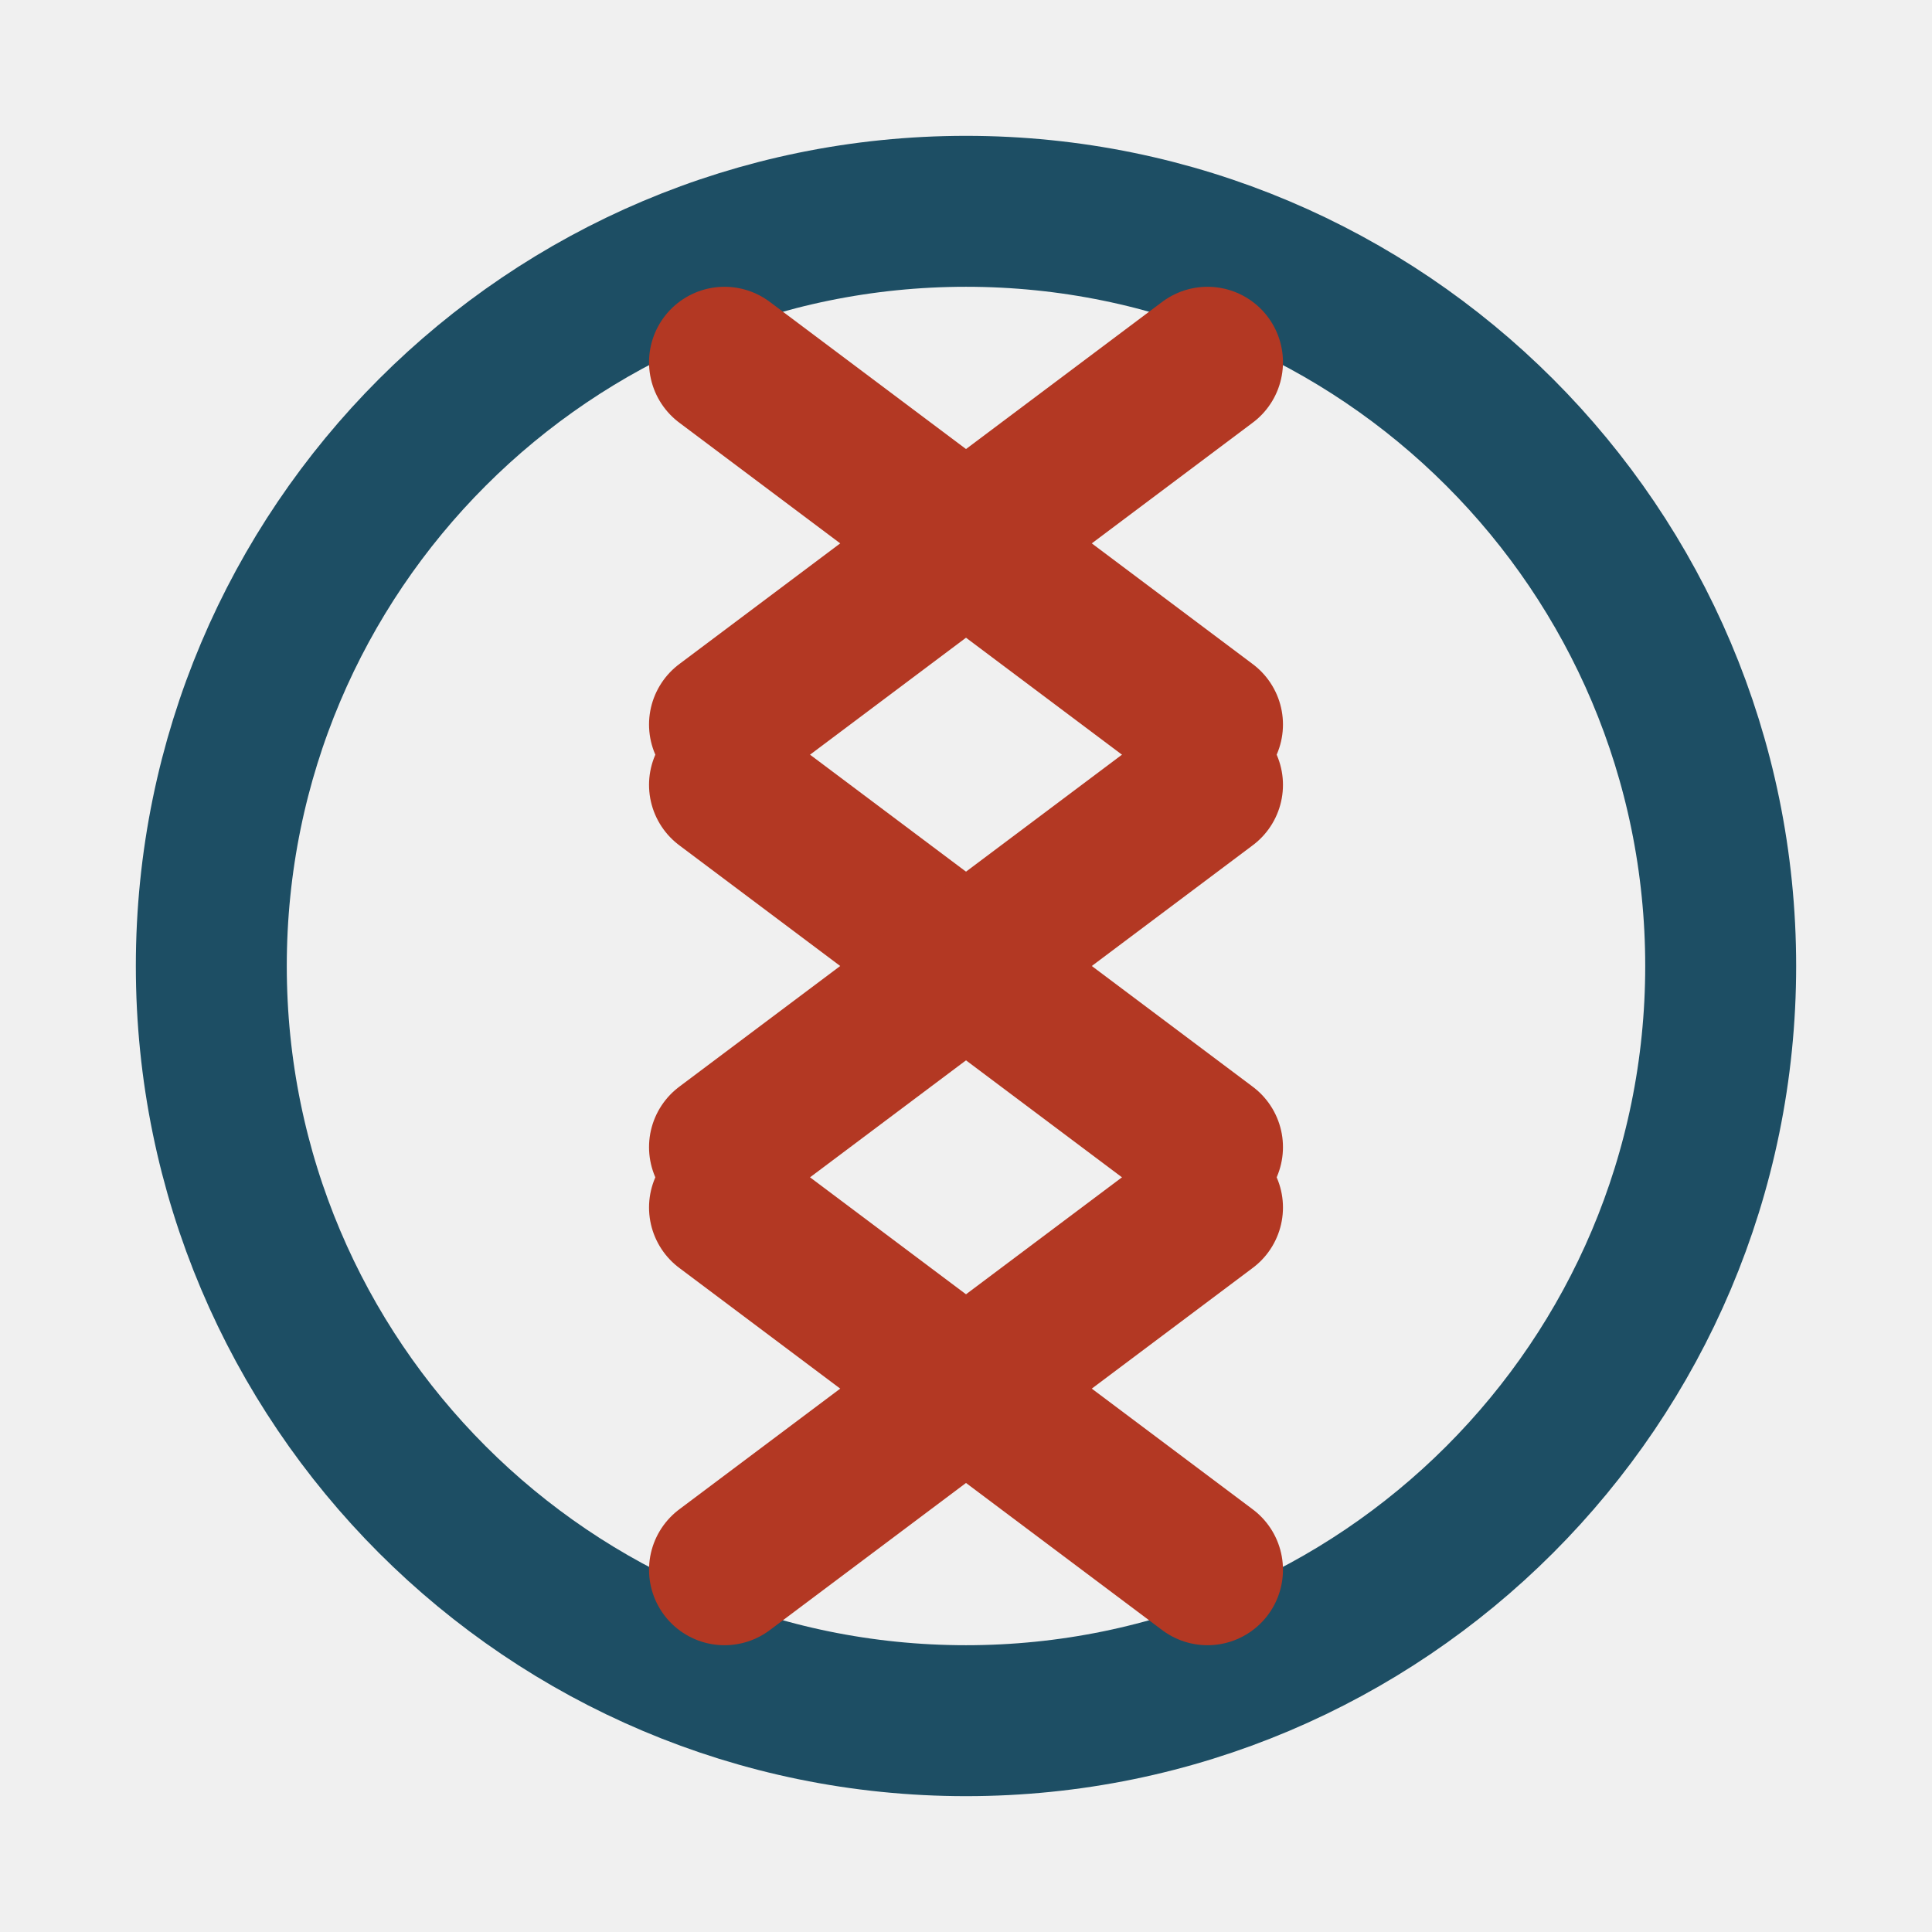
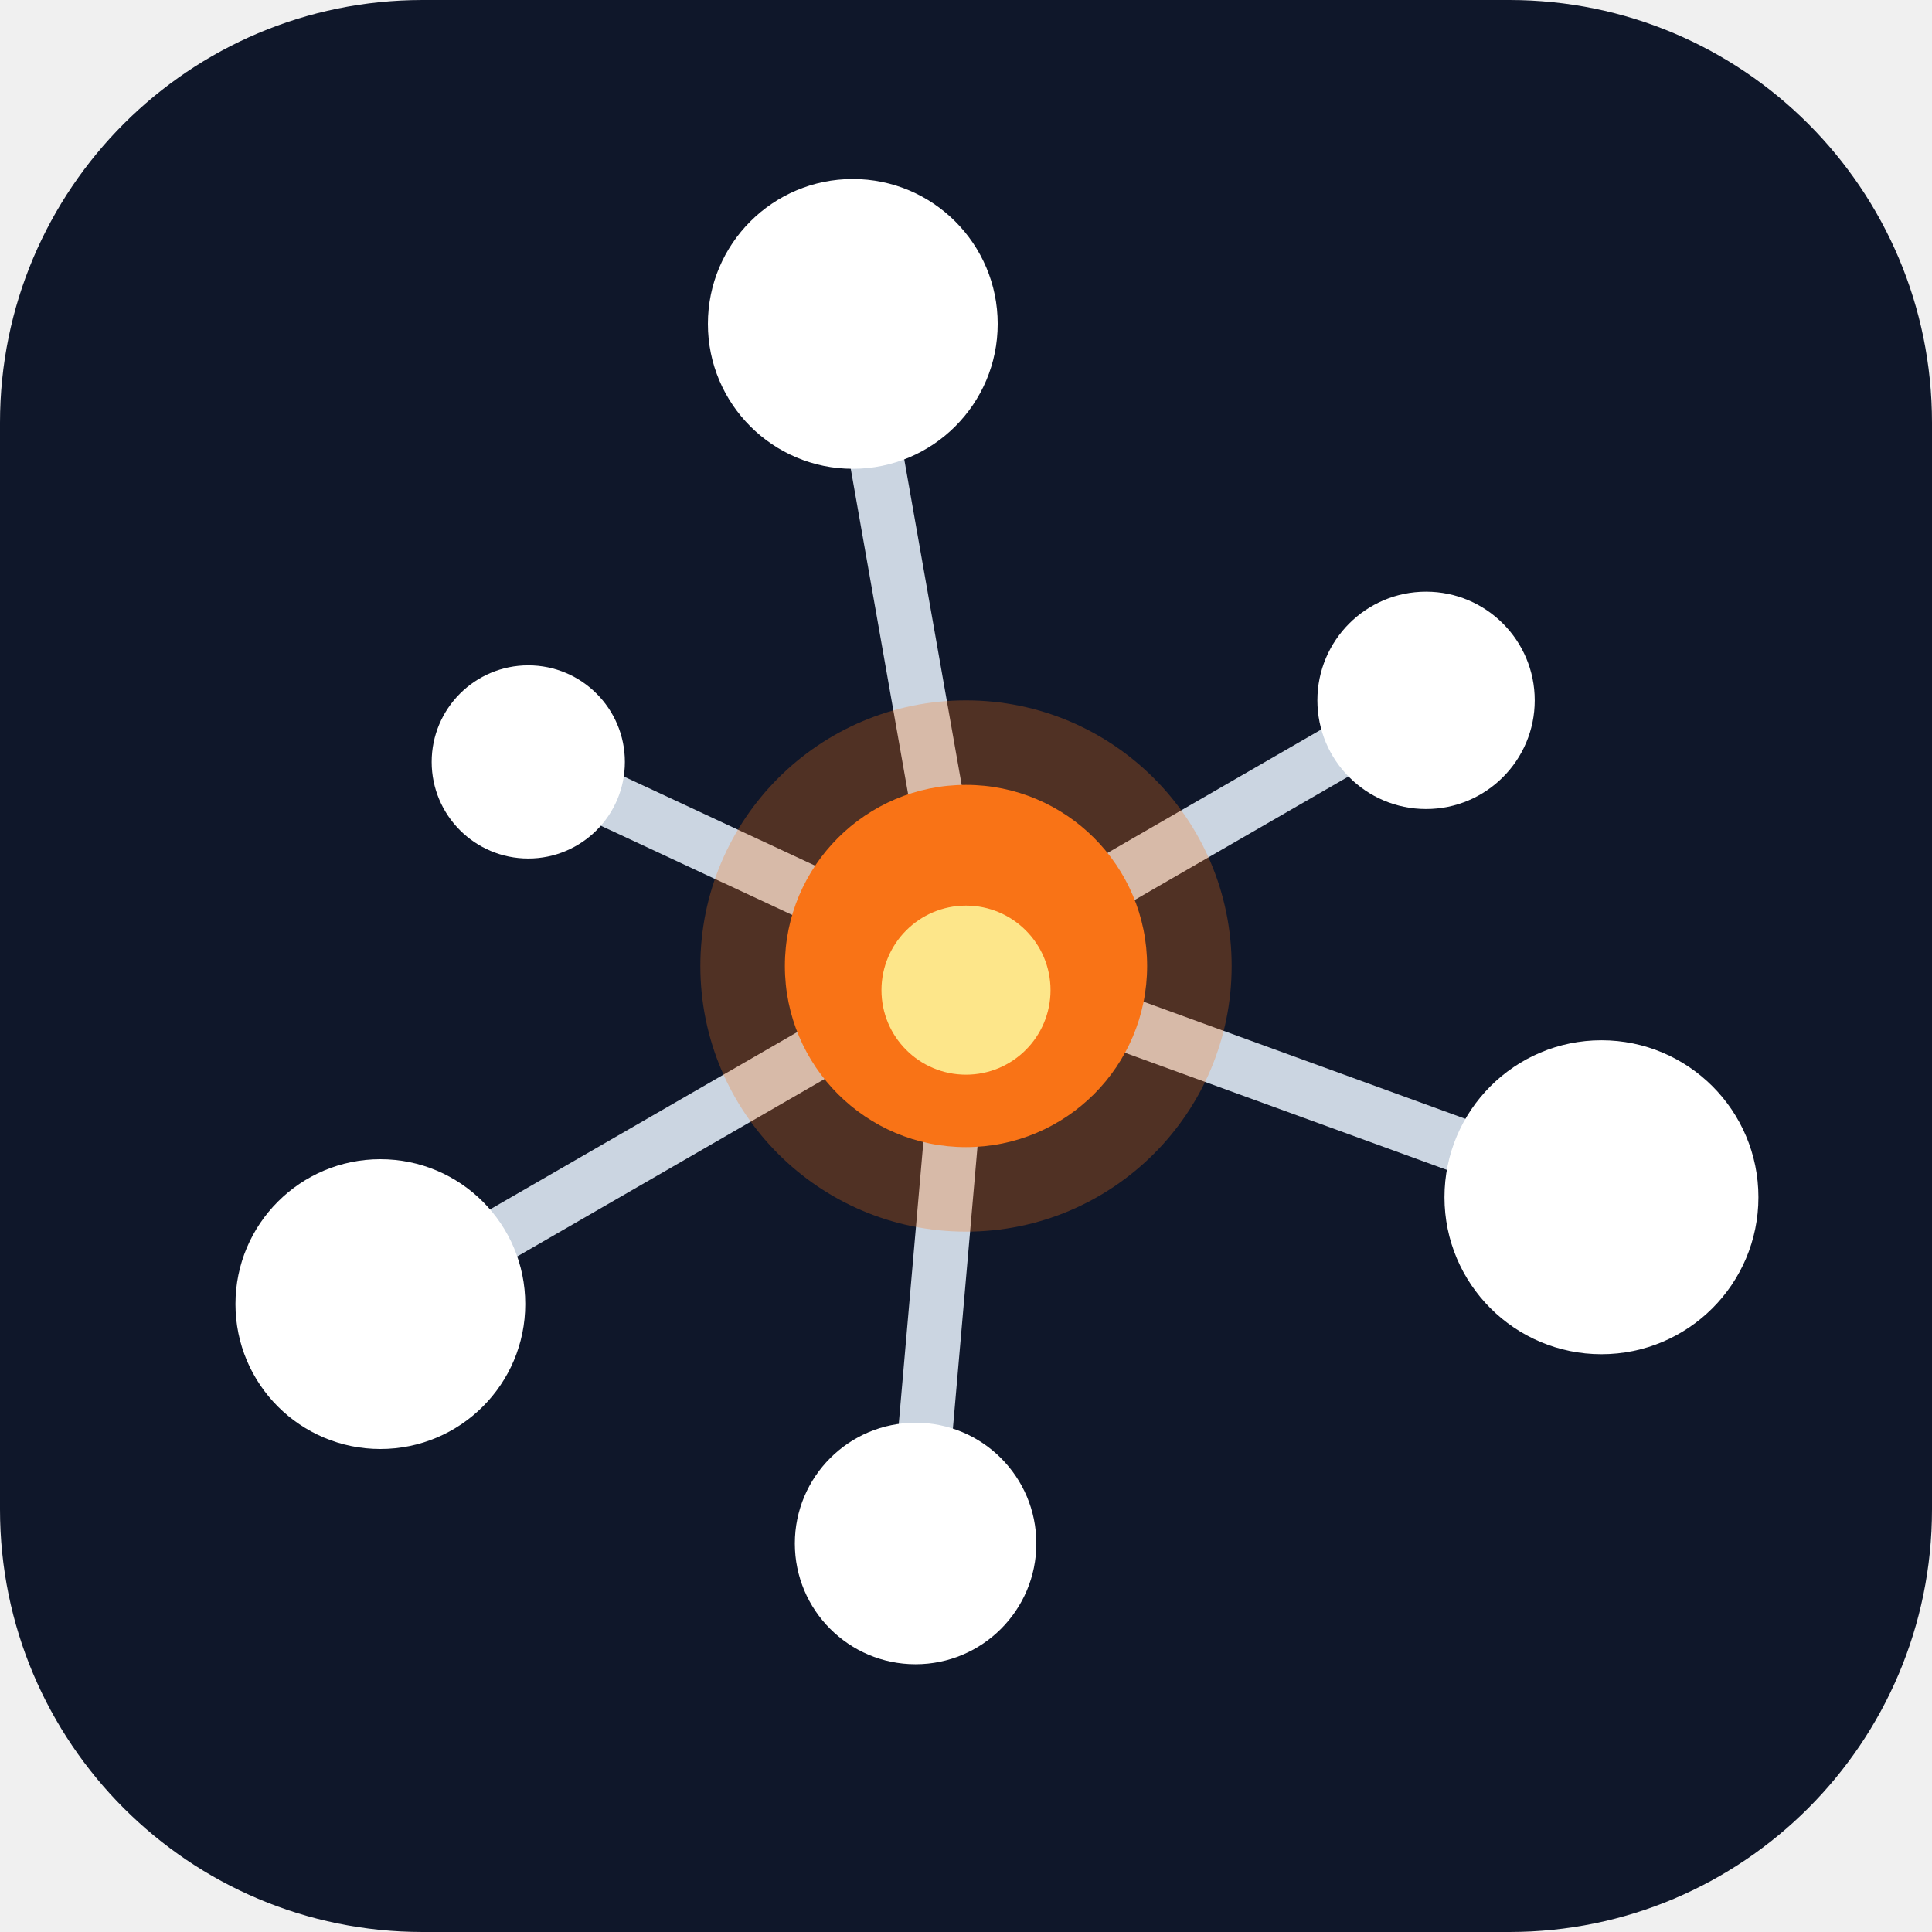
<svg xmlns="http://www.w3.org/2000/svg" viewBox="0 0 64 64" width="64" height="64" role="img" aria-label="Tsuzuri">
-   <style>
-     .seal { stroke: #1D4E64; }
-     .stitch { stroke: #B33823; }
-     @media (prefers-color-scheme: dark) {
-       .seal { stroke: #6FA8C2; }
-       .stitch { stroke: #E8794F; }
-     }
-   </style>
-   <circle class="seal" cx="32" cy="32" r="25" fill="none" stroke-width="5" />
-   <line class="stitch" x1="24" y1="12" x2="40" y2="24" stroke-width="5" stroke-linecap="round" />
-   <line class="stitch" x1="40" y1="12" x2="24" y2="24" stroke-width="5" stroke-linecap="round" />
-   <line class="stitch" x1="24" y1="26" x2="40" y2="38" stroke-width="5" stroke-linecap="round" />
-   <line class="stitch" x1="40" y1="26" x2="24" y2="38" stroke-width="5" stroke-linecap="round" />
-   <line class="stitch" x1="24" y1="40" x2="40" y2="52" stroke-width="5" stroke-linecap="round" />
-   <line class="stitch" x1="40" y1="40" x2="24" y2="52" stroke-width="5" stroke-linecap="round" />
+   <rect width="64" height="64" rx="14" fill="#0F172A" />
+   <g stroke="#CBD5E1" stroke-width="1.8" stroke-linecap="round">
+     <line x1="32" y1="32" x2="28.25" y2="10.73" />
+     <line x1="32" y1="32" x2="47.24" y2="23.2" />
+     <line x1="32" y1="32" x2="53.05" y2="39.66" />
+     <line x1="32" y1="32" x2="30.33" y2="51.13" />
+     <line x1="32" y1="32" x2="12.6" y2="43.2" />
+     <line x1="32" y1="32" x2="17.5" y2="25.24" />
+   </g>
+   <g fill="#FFFFFF">
+     <circle cx="28.25" cy="10.73" r="4.8" />
+     <circle cx="47.24" cy="23.2" r="3.6" />
+     <circle cx="53.05" cy="39.66" r="5.2" />
+     <circle cx="30.33" cy="51.13" r="4" />
+     <circle cx="12.6" cy="43.2" r="4.8" />
+     <circle cx="17.5" cy="25.24" r="3.2" />
+   </g>
+   <circle cx="32" cy="32" r="8.8" fill="#F97316" opacity="0.28" />
+   <circle cx="32" cy="32" r="6" fill="#F97316" />
+   <circle cx="32" cy="32.8" r="2.8" fill="#FDE68A" />
</svg>
